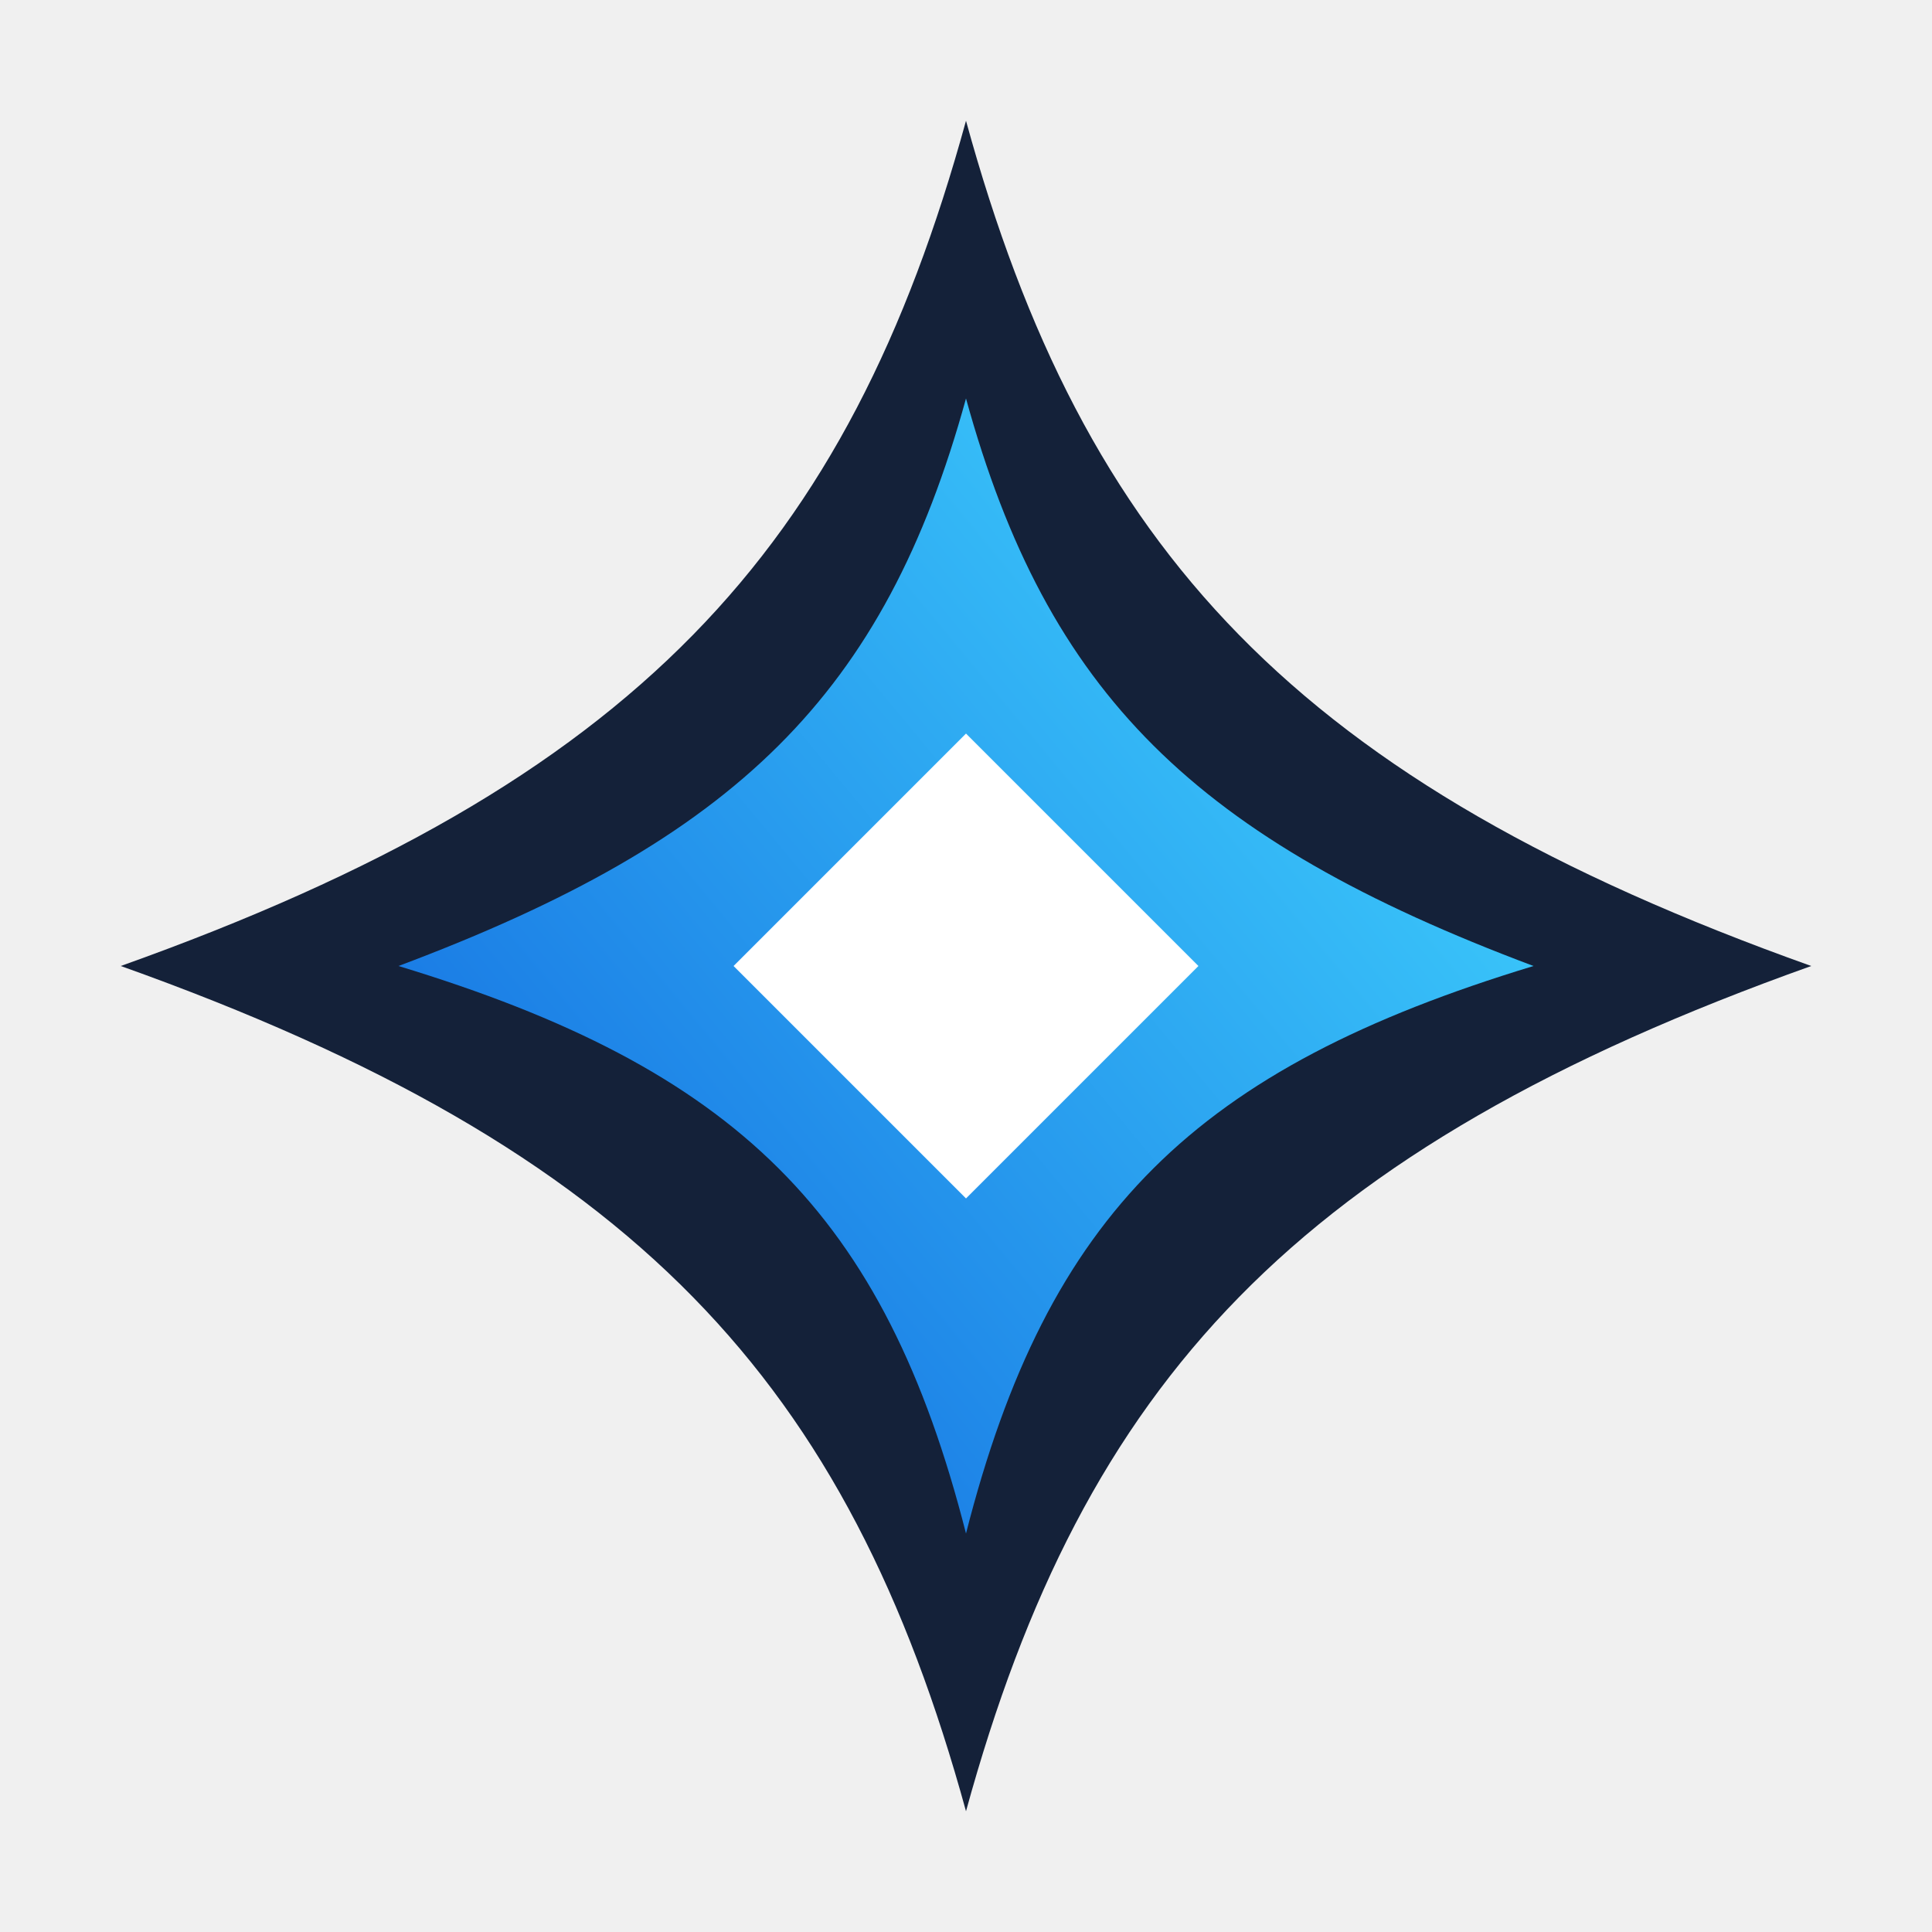
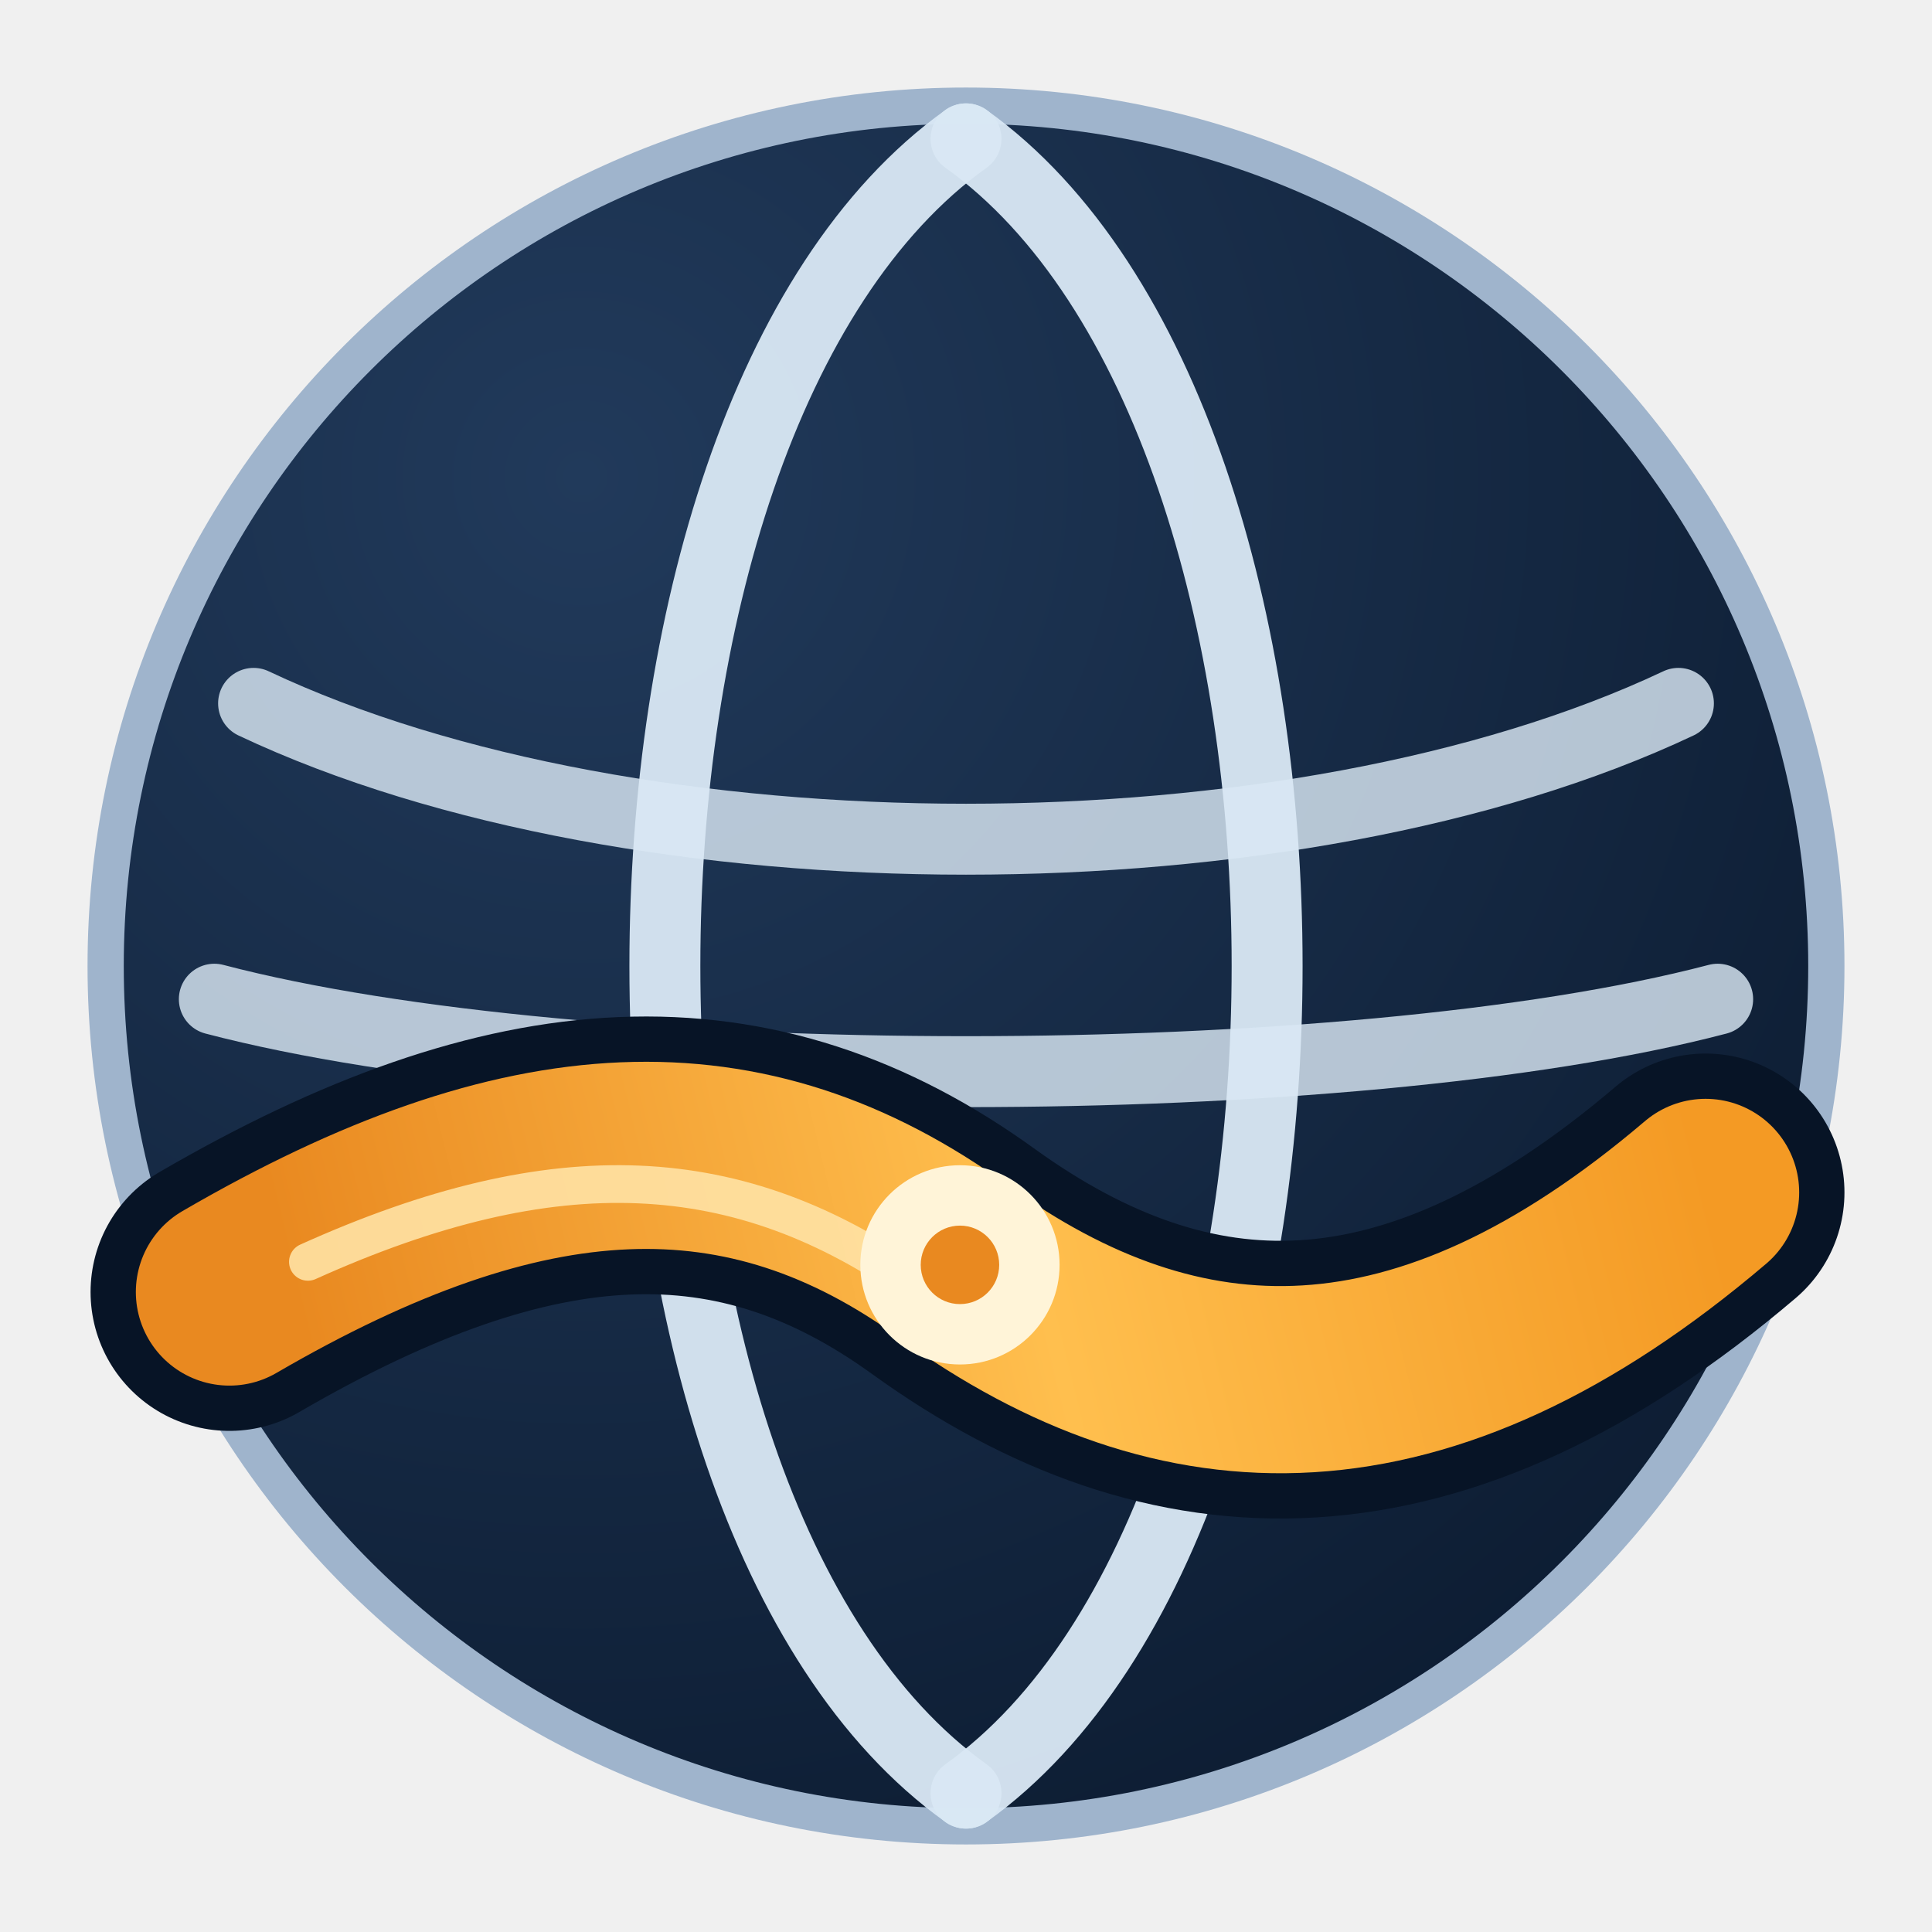
<svg xmlns="http://www.w3.org/2000/svg" viewBox="0 0 64 64" role="img" aria-labelledby="title desc">
  <defs>
-     <linearGradient id="blue" x1="15" y1="46" x2="50" y2="17" gradientUnits="userSpaceOnUse">
-       <stop stop-color="#136BE0" />
-       <stop offset="1" stop-color="#42D8FF" />
+     <radialGradient id="field" cx="28%" cy="22%" r="85%">
+       <stop stop-color="#213a5b" />
+       <stop offset="1" stop-color="#0d1d33" />
+     </radialGradient>
+     <linearGradient id="orbit" x1="10" y1="44" x2="55" y2="33" gradientUnits="userSpaceOnUse">
+       <stop stop-color="#e98920" />
+       <stop offset=".52" stop-color="#ffbf4e" />
+       <stop offset="1" stop-color="#f49a24" />
    </linearGradient>
  </defs>
-   <path fill="#142139" d="M32 4c3.9 14.2 10.9 21.9 28 28-17.1 6.1-24.1 13.8-28 28-3.9-14.2-10.9-21.9-28-28C21.1 25.9 28.1 18.2 32 4Z" />
-   <path fill="url(#blue)" d="M32 13.2c2.7 9.8 7.6 14.6 18.8 18.8C39.6 35.4 34.7 40.2 32 50.8c-2.7-10.6-7.6-15.4-18.8-18.8C24.4 27.8 29.3 23 32 13.2Z" />
-   <path fill="#fff" d="m32 24.3 7.7 7.7-7.7 7.7-7.7-7.7 7.7-7.7Z" />
+   <circle cx="32" cy="32" r="28.5" fill="url(#field)" />
+   <circle cx="32" cy="32" r="28.5" fill="none" stroke="#9fb4cc" stroke-width="1.2" />
+   <g fill="none" stroke="#d9e8f4" stroke-linecap="round">
+     <path d="M32 4.6C18.7 14.1 18.7 49.9 32 59.4" stroke-width="2.35" opacity=".95" />
+     <path d="M32 4.6C45.3 14.1 45.3 49.9 32 59.4" stroke-width="2.35" opacity=".95" />
+     <path d="M8.4 23.3C21.1 29.3 42.9 29.3 55.6 23.3" stroke-width="2.35" opacity=".82" />
+     <path d="M7.1 33.1C19.3 36.3 44.7 36.3 56.9 33.1" stroke-width="2.35" opacity=".82" />
+   </g>
+   <path d="M7.6 42.8C17.4 37.1 24.7 36.8 31.6 41.8C39.1 47.2 47.1 47.5 56.5 39.5" fill="none" stroke="#071426" stroke-width="9.2" stroke-linecap="round" />
+   <path d="M7.6 42.8C17.4 37.1 24.7 36.8 31.6 41.8C39.1 47.2 47.1 47.5 56.5 39.5" fill="none" stroke="url(#orbit)" stroke-width="6.2" stroke-linecap="round" />
+   <path d="M10.2 41.8C18.4 38.1 24.5 38.4 30.4 42.6" fill="none" stroke="#ffe2a4" stroke-width="1.25" stroke-linecap="round" opacity=".9" />
+   <circle cx="31.8" cy="41.9" r="3.3" fill="#fff4d8" />
+   <circle cx="31.8" cy="41.9" r="1.3" fill="#e98920" />
</svg>
